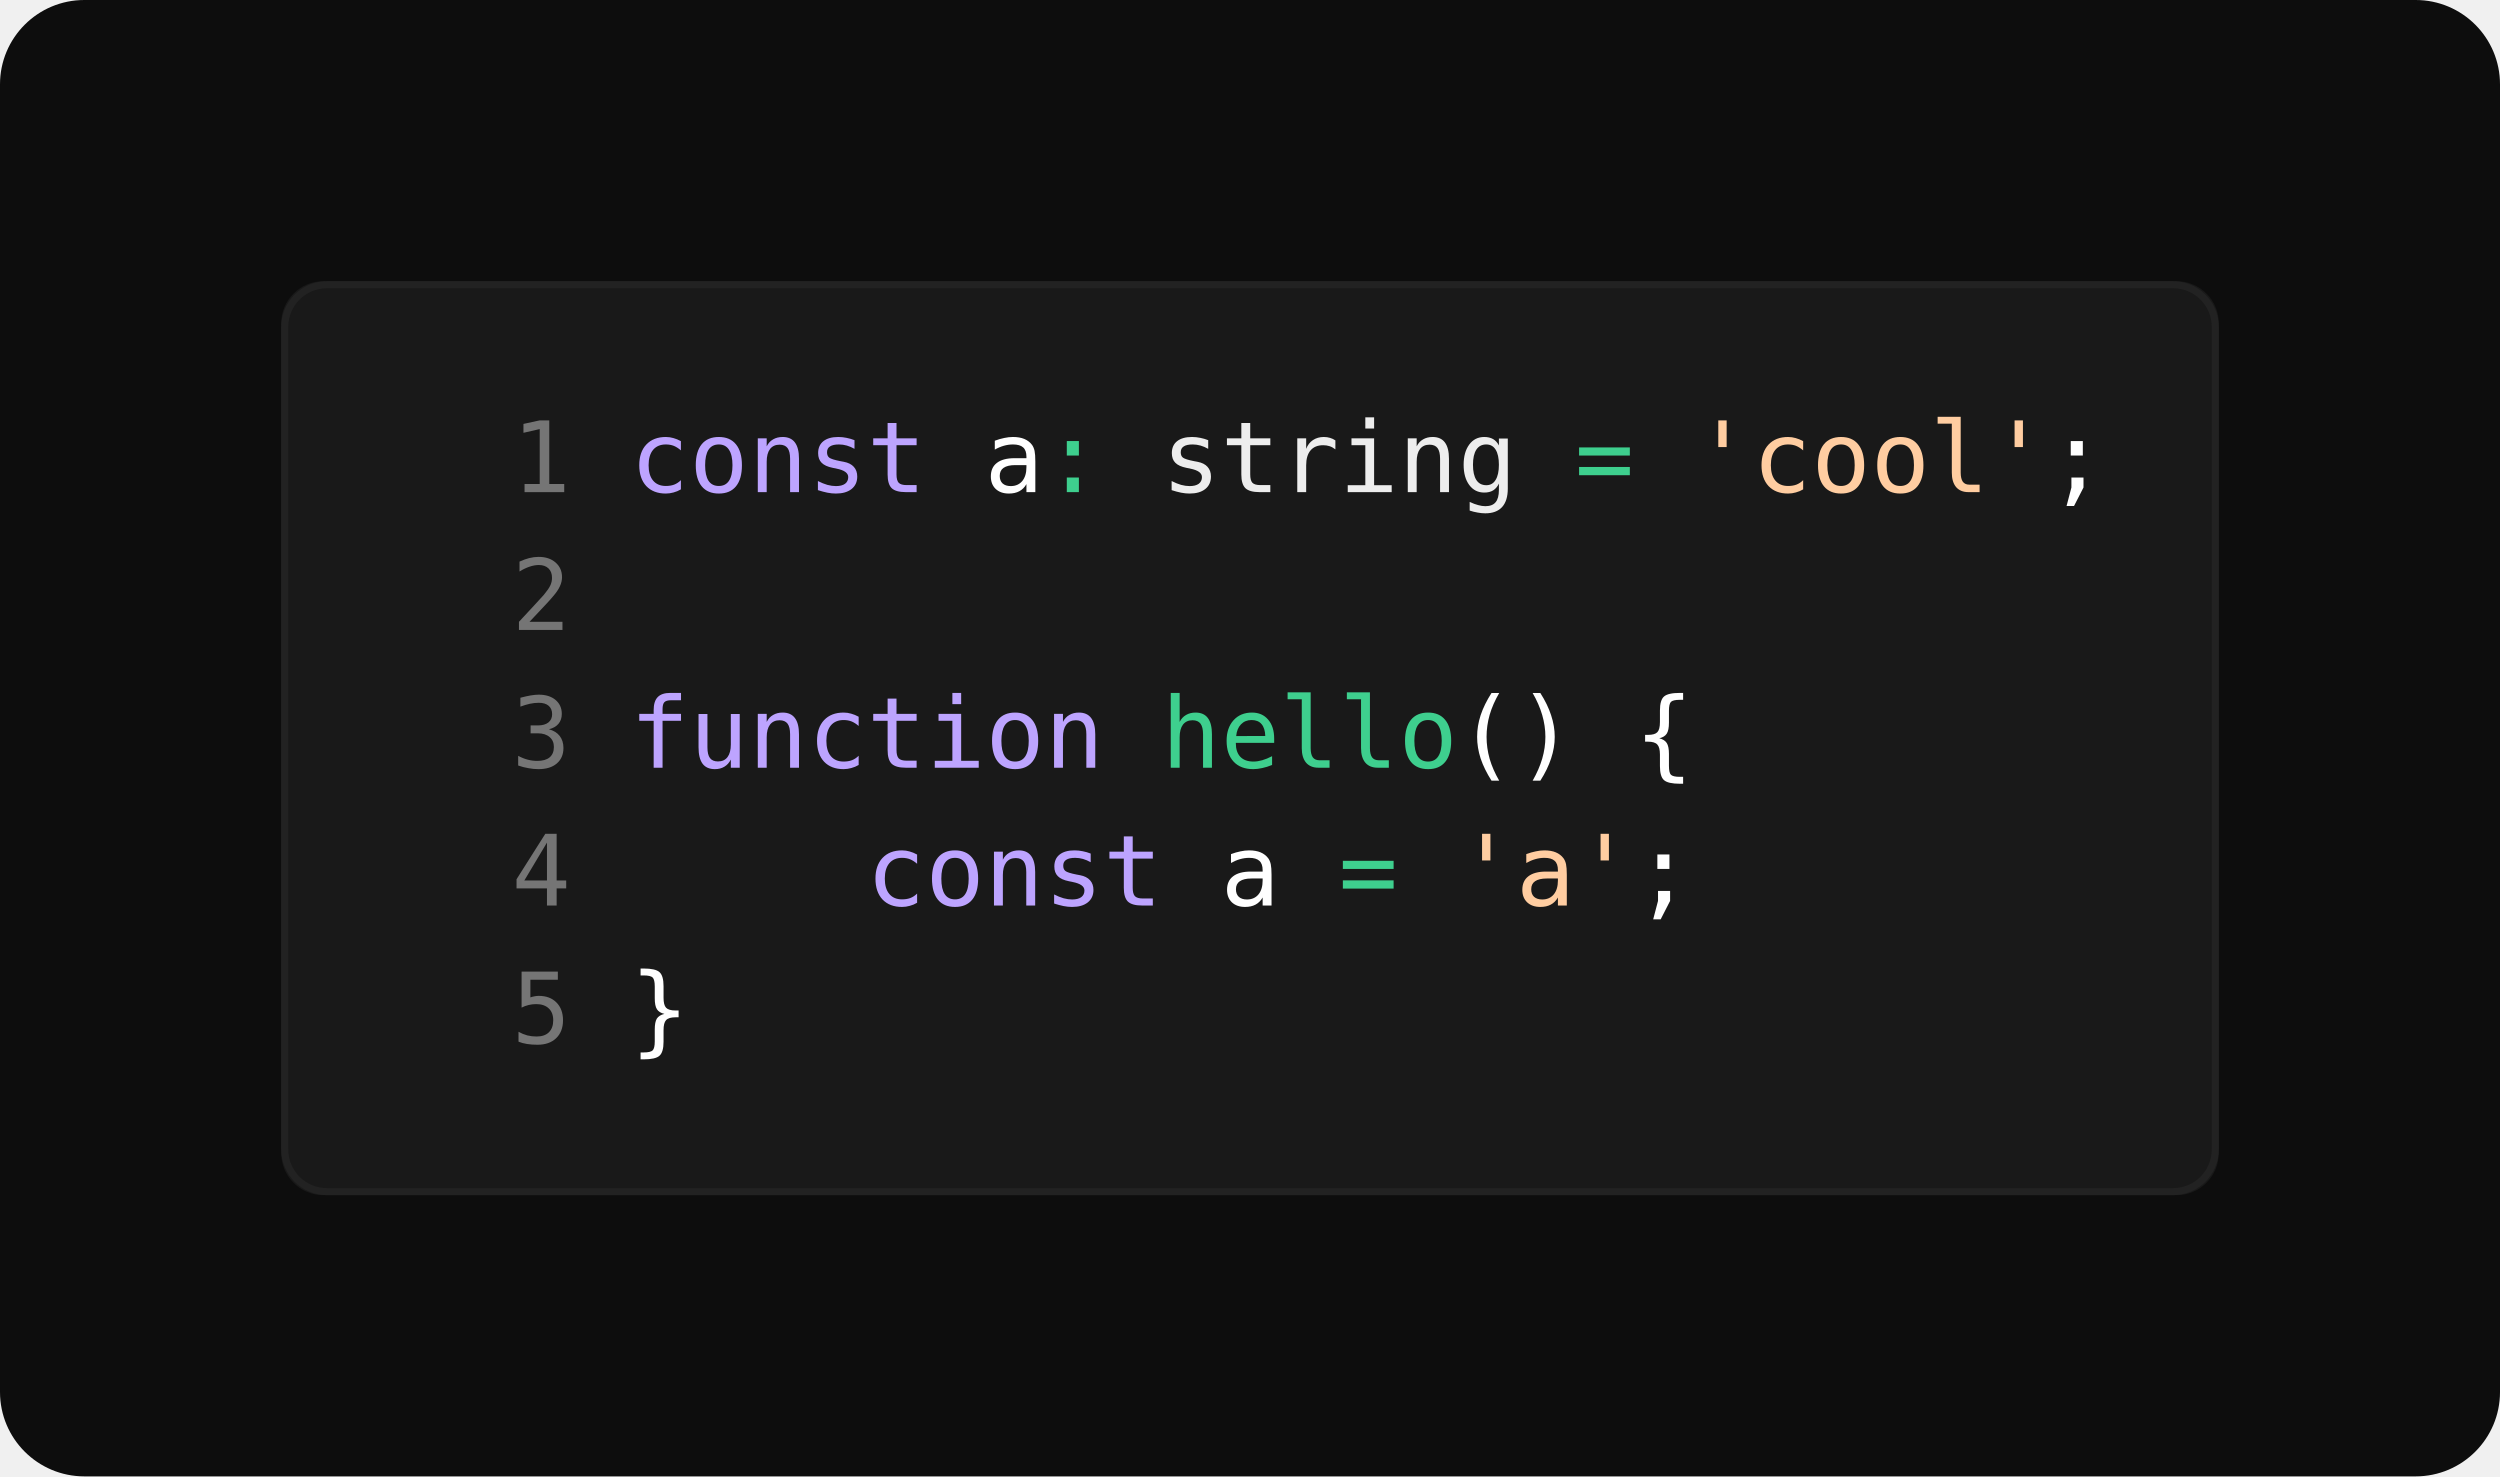
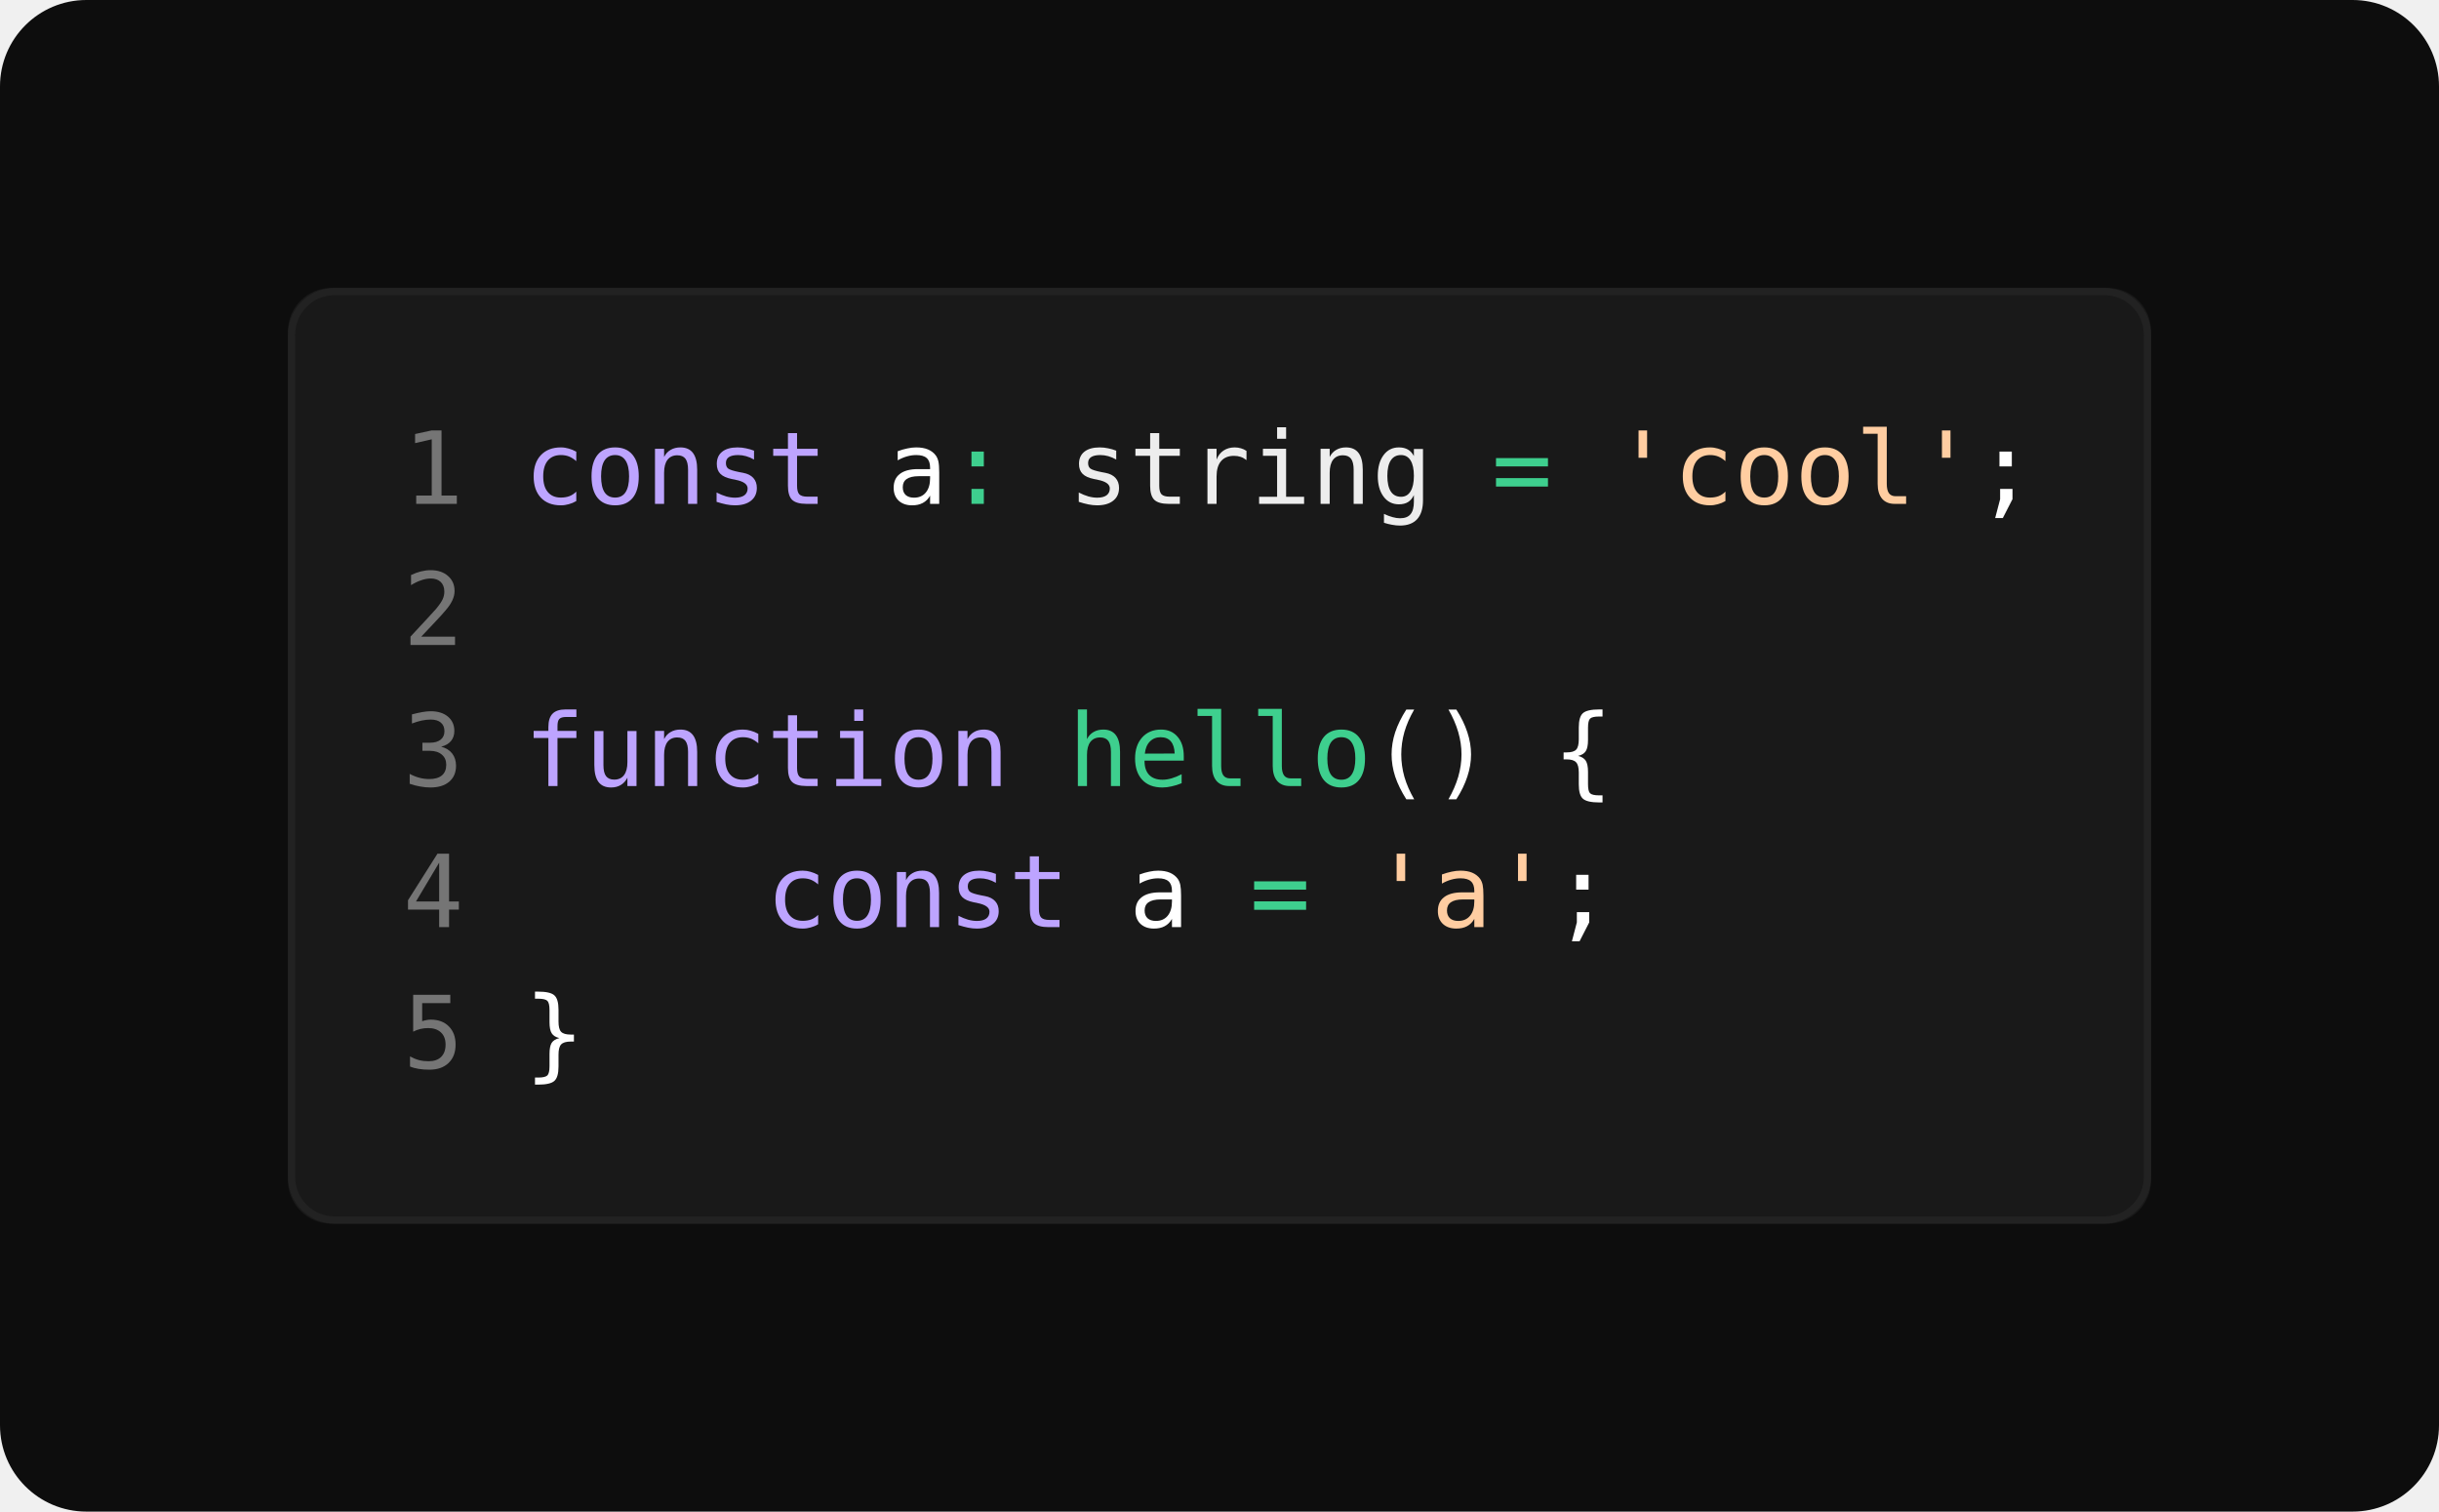
- <svg xmlns="http://www.w3.org/2000/svg" viewBox="0 0 355.6 210" width="355.6" height="210">
-   <rect x="0" y="0" width="355.6" height="210" fill="#0d0d0d" rx="12" ry="12" />
+ <svg xmlns="http://www.w3.org/2000/svg" viewBox="0 0 338.8 210" width="338.8" height="210">
+   <rect x="0" y="0" width="338.8" height="210" fill="#0d0d0d" rx="12" ry="12" />
  <g transform="translate(40, 40)">
-     <rect x="0" y="0" width="275.6" height="130" fill="#191919" rx="6" ry="6" />
-     <rect x="0.5" y="0.5" width="274.6" height="129" fill="none" stroke="#222222" stroke-width="1" rx="6" ry="6" />
+     <rect x="0" y="0" width="258.8" height="130" fill="#191919" rx="6" ry="6" />
+     <rect x="0.5" y="0.5" width="257.8" height="129" fill="none" stroke="#222222" stroke-width="1" rx="6" ry="6" />
    <g class="text">
-       <text x="41.2" y="30" font-family="'JetBrains Mono', monospace" font-size="14" fill="#ffffff66" text-anchor="end" xml:space="preserve">1</text>
+       <text x="24.4" y="30" font-family="'JetBrains Mono', monospace" font-size="14" fill="#ffffff66" text-anchor="end" xml:space="preserve">1</text>
      <text y="30" font-family="'JetBrains Mono', monospace" font-size="14" xml:space="preserve">
-         <tspan x="49.6" fill="#bda4ff">const</tspan>
-         <tspan x="91.6" fill="#ffffff"> a</tspan>
-         <tspan x="108.4" fill="#3ecf8e">:</tspan>
-         <tspan x="116.8" fill="#ffffff"> </tspan>
-         <tspan x="125.2" fill="#ededed">string</tspan>
+         <tspan x="32.8" fill="#bda4ff">const</tspan>
+         <tspan x="74.8" fill="#ffffff"> a</tspan>
+         <tspan x="91.6" fill="#3ecf8e">:</tspan>
+         <tspan x="100" fill="#ffffff"> </tspan>
+         <tspan x="108.4" fill="#ededed">string</tspan>
+         <tspan x="158.8" fill="#ffffff"> </tspan>
+         <tspan x="167.2" fill="#3ecf8e">=</tspan>
        <tspan x="175.6" fill="#ffffff"> </tspan>
-         <tspan x="184" fill="#3ecf8e">=</tspan>
-         <tspan x="192.4" fill="#ffffff"> </tspan>
-         <tspan x="200.8" fill="#ffcda1">'cool'</tspan>
-         <tspan x="251.2" fill="#ffffff">;</tspan>
+         <tspan x="184" fill="#ffcda1">'cool'</tspan>
+         <tspan x="234.4" fill="#ffffff">;</tspan>
      </text>
-       <text x="41.2" y="49.6" font-family="'JetBrains Mono', monospace" font-size="14" fill="#ffffff66" text-anchor="end" xml:space="preserve">2</text>
-       <text x="41.2" y="69.2" font-family="'JetBrains Mono', monospace" font-size="14" fill="#ffffff66" text-anchor="end" xml:space="preserve">3</text>
+       <text x="24.4" y="49.6" font-family="'JetBrains Mono', monospace" font-size="14" fill="#ffffff66" text-anchor="end" xml:space="preserve">2</text>
+       <text x="24.4" y="69.2" font-family="'JetBrains Mono', monospace" font-size="14" fill="#ffffff66" text-anchor="end" xml:space="preserve">3</text>
      <text y="69.2" font-family="'JetBrains Mono', monospace" font-size="14" xml:space="preserve">
-         <tspan x="49.6" fill="#bda4ff">function</tspan>
-         <tspan x="116.8" fill="#ffffff"> </tspan>
-         <tspan x="125.2" fill="#3ecf8e">hello</tspan>
-         <tspan x="167.2" fill="#ffffff">() {</tspan>
+         <tspan x="32.8" fill="#bda4ff">function</tspan>
+         <tspan x="100" fill="#ffffff"> </tspan>
+         <tspan x="108.4" fill="#3ecf8e">hello</tspan>
+         <tspan x="150.4" fill="#ffffff">() {</tspan>
      </text>
-       <text x="41.2" y="88.8" font-family="'JetBrains Mono', monospace" font-size="14" fill="#ffffff66" text-anchor="end" xml:space="preserve">4</text>
+       <text x="24.4" y="88.8" font-family="'JetBrains Mono', monospace" font-size="14" fill="#ffffff66" text-anchor="end" xml:space="preserve">4</text>
      <text y="88.8" font-family="'JetBrains Mono', monospace" font-size="14" xml:space="preserve">
-         <tspan x="49.6" fill="#ffffff">    </tspan>
-         <tspan x="83.2" fill="#bda4ff">const</tspan>
-         <tspan x="125.2" fill="#ffffff"> a </tspan>
-         <tspan x="150.4" fill="#3ecf8e">=</tspan>
-         <tspan x="158.8" fill="#ffffff"> </tspan>
-         <tspan x="167.2" fill="#ffcda1">'a'</tspan>
-         <tspan x="192.4" fill="#ffffff">;</tspan>
+         <tspan x="32.8" fill="#ffffff">    </tspan>
+         <tspan x="66.4" fill="#bda4ff">const</tspan>
+         <tspan x="108.4" fill="#ffffff"> a </tspan>
+         <tspan x="133.6" fill="#3ecf8e">=</tspan>
+         <tspan x="142" fill="#ffffff"> </tspan>
+         <tspan x="150.4" fill="#ffcda1">'a'</tspan>
+         <tspan x="175.6" fill="#ffffff">;</tspan>
      </text>
-       <text x="41.2" y="108.4" font-family="'JetBrains Mono', monospace" font-size="14" fill="#ffffff66" text-anchor="end" xml:space="preserve">5</text>
+       <text x="24.4" y="108.4" font-family="'JetBrains Mono', monospace" font-size="14" fill="#ffffff66" text-anchor="end" xml:space="preserve">5</text>
      <text y="108.4" font-family="'JetBrains Mono', monospace" font-size="14" xml:space="preserve">
-         <tspan x="49.6" fill="#ffffff">}</tspan>
+         <tspan x="32.8" fill="#ffffff">}</tspan>
      </text>
    </g>
  </g>
</svg>
